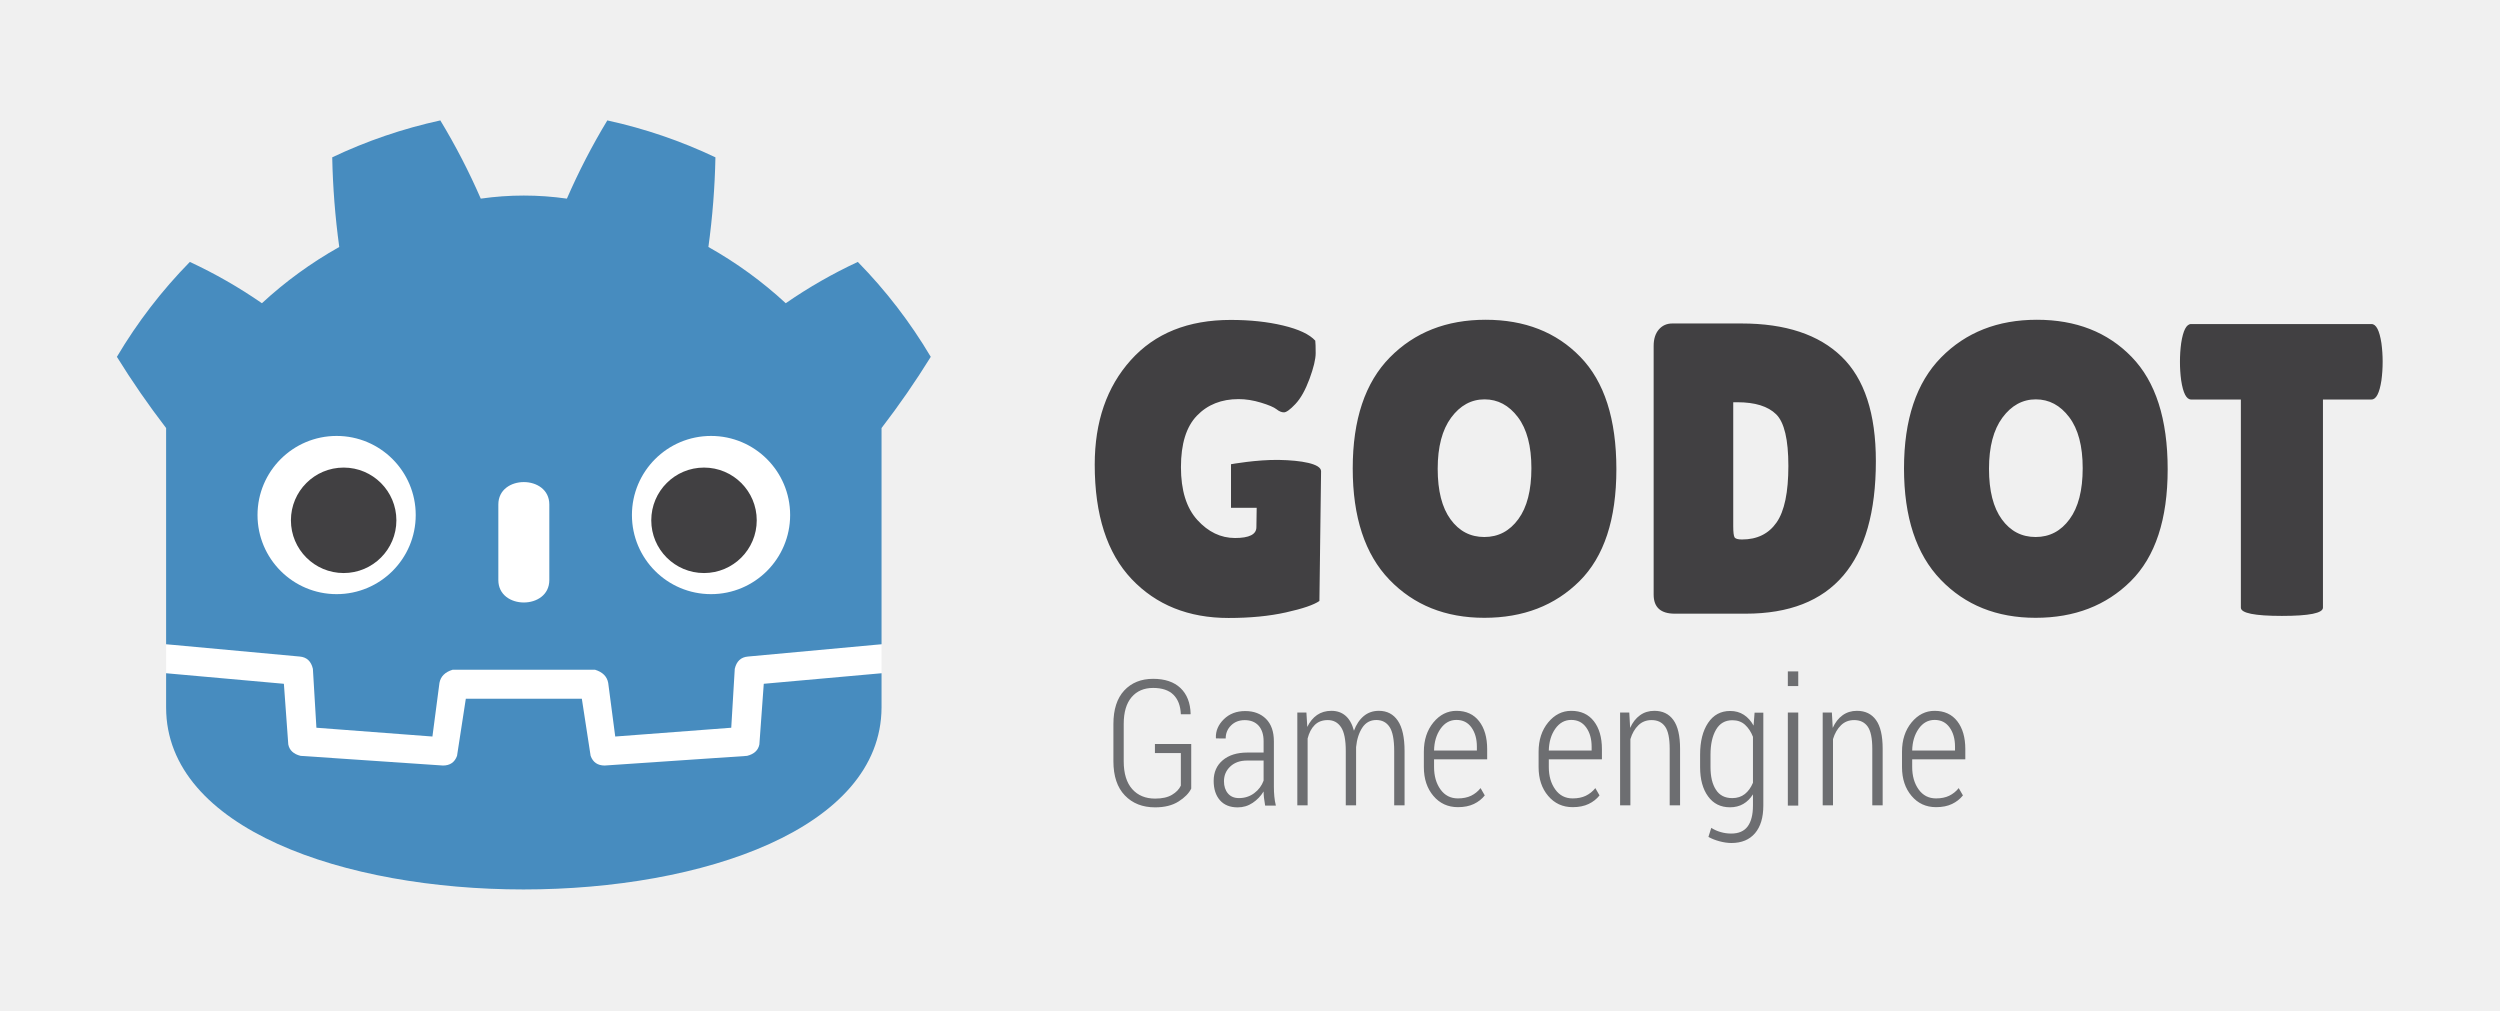
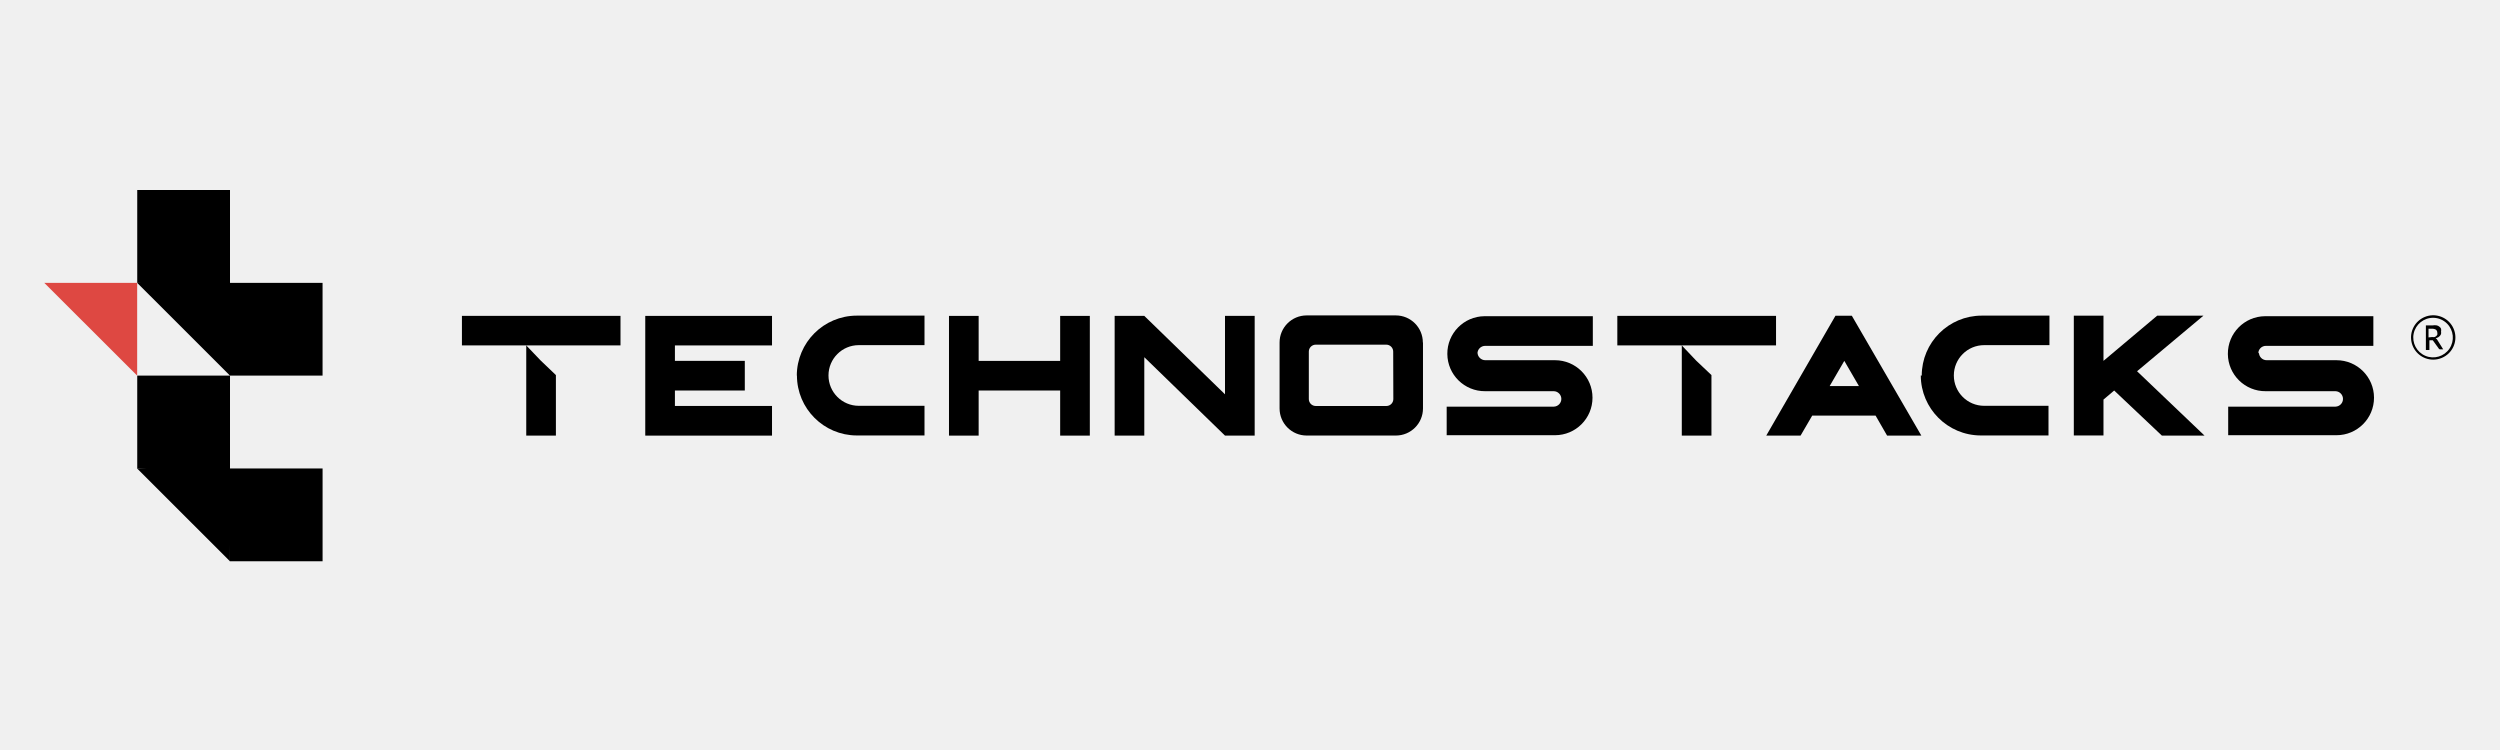
- <svg xmlns="http://www.w3.org/2000/svg" width="1024" height="414">
-   <path fill="#414042" d="M523.82 188.382c-9.142-.142-19.603 1.764-19.603 1.764v17.842h10.52l-.117 7.953c0 2.946-2.92 4.427-8.747 4.427-5.831 0-10.982-2.47-15.45-7.395-4.48-4.932-6.708-12.141-6.708-21.64 0-9.519 2.176-16.537 6.536-21.065 4.35-4.524 10.05-6.794 17.064-6.794 2.946 0 5.996.476 9.168 1.445 3.174.962 5.293 1.863 6.375 2.707 1.072.867 2.09 1.277 3.056 1.277.96 0 2.513-1.122 4.66-3.392 2.153-2.263 4.082-5.693 5.782-10.267 1.694-4.598 2.543-8.122 2.543-10.621 0-2.48-.054-4.19-.164-5.092-2.379-2.603-6.767-4.666-13.168-6.2-6.39-1.53-13.552-2.289-21.476-2.289-17.438 0-31.073 5.49-40.92 16.47-9.855 10.982-14.773 25.24-14.773 42.79 0 20.607 5.035 36.227 15.103 46.868 10.085 10.64 23.327 15.953 39.743 15.953 8.827 0 16.664-.76 23.51-2.289 6.853-1.523 11.41-3.088 13.676-4.67l.68-53.137c0-3.087-8.149-4.488-17.29-4.645m84.247-24.804c-5.431 0-9.98 2.496-13.671 7.47-3.672 4.98-5.517 11.969-5.517 20.963 0 9.013 1.754 15.914 5.27 20.722 3.508 4.823 8.117 7.225 13.835 7.225 5.715 0 10.358-2.432 13.924-7.313q5.351-7.293 5.353-20.884c0-9.054-1.846-16.023-5.524-20.89q-5.51-7.292-13.67-7.293m-.083 89.477c-15.9 0-28.868-5.203-38.89-15.61q-15.016-15.624-15.017-45.592c0-19.992 5.063-35.128 15.191-45.435 10.131-10.293 23.209-15.444 39.228-15.444 16.016 0 28.954 5.058 38.795 15.204 9.858 10.126 14.778 25.477 14.778 46.009 0 20.546-5.034 35.828-15.114 45.856-10.08 10.008-23.062 15.012-38.971 15.012m101.95-88.298v50.788c0 2.37.176 3.866.515 4.493.337.624 1.358.937 3.052.937 6.232 0 10.954-2.328 14.181-6.97 3.235-4.636 4.835-12.356 4.835-23.168 0-10.817-1.674-17.865-5-21.139-3.344-3.283-8.64-4.94-15.884-4.94zm-32.599 78.798V141.681c0-2.832.704-5.067 2.126-6.724 1.413-1.632 3.25-2.461 5.521-2.461h28.357c17.994 0 31.664 4.54 40.994 13.597 9.347 9.054 14.02 23.31 14.02 42.784 0 41.66-17.778 62.486-53.326 62.486h-29.03c-5.769 0-8.662-2.597-8.662-7.808m156.544-79.977c-5.432 0-9.994 2.496-13.678 7.47q-5.507 7.471-5.508 20.963c0 9.013 1.758 15.914 5.262 20.722 3.505 4.823 8.119 7.225 13.837 7.225 5.717 0 10.363-2.432 13.924-7.313q5.354-7.293 5.355-20.884c0-9.054-1.843-16.023-5.522-20.89-3.68-4.861-8.23-7.293-13.67-7.293m-.087 89.477q-23.86 0-38.88-15.61-15.03-15.624-15.03-45.592c0-19.992 5.065-35.128 15.191-45.435 10.139-10.293 23.209-15.444 39.233-15.444 16.02 0 28.946 5.058 38.8 15.204 9.85 10.126 14.772 25.477 14.772 46.009 0 20.546-5.037 35.828-15.115 45.856-10.076 10.008-23.07 15.012-38.971 15.012m117.69-4.17c0 2.251-5.597 3.392-16.809 3.392-11.202 0-16.815-1.141-16.815-3.392v-85.248h-20.371c-1.928 0-3.286-2.597-4.077-7.818a56 56 0 0 1-.501-7.636c0-2.592.162-5.146.501-7.636.79-5.205 2.15-7.823 4.077-7.823h73.864c1.924 0 3.277 2.617 4.078 7.823.333 2.49.505 5.043.505 7.636 0 2.608-.172 5.152-.505 7.637-.8 5.22-2.154 7.817-4.078 7.817h-19.87z" />
-   <path fill="#6d6e71" d="M487.93 322.997c-.94 1.926-2.664 3.691-5.188 5.289-2.52 1.607-5.722 2.406-9.611 2.406-5.132 0-9.259-1.617-12.394-4.887-3.122-3.243-4.686-7.92-4.686-14.022V296.57c0-5.97 1.473-10.548 4.431-13.743 2.95-3.17 6.903-4.78 11.84-4.78 4.824 0 8.564 1.27 11.212 3.781 2.639 2.519 4.025 6.038 4.146 10.532l-.066.2h-3.94c-.14-3.443-1.14-6.101-3.022-7.979-1.871-1.861-4.655-2.803-8.33-2.803-3.72 0-6.668 1.259-8.823 3.785-2.15 2.518-3.224 6.17-3.224 10.968v15.301q.001 7.462 3.476 11.382c2.316 2.592 5.438 3.892 9.38 3.892 2.876 0 5.19-.51 6.92-1.554 1.738-1.028 2.942-2.285 3.624-3.775V308.45h-10.618v-3.704h14.873zm19.557 3.902c2.336 0 4.416-.661 6.232-2.01 1.82-1.353 3.096-3.063 3.852-5.146v-8.224h-6.756q-4.31 0-6.896 2.442c-1.726 1.617-2.581 3.637-2.581 6.037 0 2.03.534 3.696 1.616 4.981 1.08 1.289 2.59 1.92 4.533 1.92m10.715 3.068a99 99 0 0 1-.48-3.225 22 22 0 0 1-.15-2.562 14.9 14.9 0 0 1-4.483 4.675c-1.836 1.236-3.878 1.848-6.128 1.848-3.147 0-5.567-.975-7.28-2.927-1.702-1.96-2.563-4.6-2.563-7.936 0-3.523 1.237-6.35 3.72-8.448 2.48-2.098 5.85-3.147 10.09-3.147h6.643v-4.672c0-2.686-.686-4.802-2.032-6.331-1.375-1.51-3.264-2.275-5.701-2.275-2.268 0-4.139.722-5.608 2.182-1.463 1.45-2.19 3.224-2.19 5.337l-3.944-.035-.07-.206c-.11-2.866.973-5.4 3.261-7.646 2.279-2.24 5.203-3.352 8.761-3.352 3.517 0 6.347 1.069 8.509 3.2q3.224 3.227 3.226 9.21v18.645c0 1.358.064 2.677.183 3.936a25 25 0 0 0 .627 3.729zm16.905-38.108.36 5.9c1-2.112 2.339-3.739 3.998-4.896q2.498-1.711 5.874-1.711c2.296 0 4.232.668 5.794 2.02 1.562 1.347 2.714 3.387 3.446 6.127.938-2.529 2.264-4.528 3.986-5.975 1.722-1.45 3.812-2.172 6.23-2.172 3.335 0 5.923 1.35 7.755 4.05 1.841 2.705 2.759 6.856 2.759 12.464v22.207h-4.246v-22.28c0-4.663-.645-7.946-1.9-9.834-1.261-1.89-3.071-2.842-5.41-2.842-2.462 0-4.384 1.04-5.767 3.152-1.375 2.112-2.223 4.754-2.531 7.945v23.86h-4.224v-22.258c0-4.554-.639-7.812-1.945-9.759-1.299-1.946-3.107-2.912-5.427-2.912-2.218 0-4.013.677-5.358 2.02-1.353 1.349-2.315 3.195-2.899 5.538v27.369h-4.22v-38.014zm61.457 3.021q-3.966 0-6.517 3.613c-1.705 2.415-2.585 5.392-2.656 8.938h17.537v-1.626c0-3.137-.736-5.75-2.21-7.822-1.482-2.075-3.53-3.103-6.154-3.103m.598 35.735c-4.099 0-7.451-1.543-10.055-4.621q-3.895-4.61-3.896-11.793v-6.313c0-4.798 1.303-8.798 3.912-11.979 2.616-3.167 5.758-4.75 9.441-4.75 3.983 0 7.068 1.413 9.27 4.246q3.313 4.257 3.312 11.434v4.171H587.39v3.162c0 3.68.882 6.744 2.635 9.19 1.757 2.45 4.144 3.666 7.136 3.666 2.077 0 3.888-.367 5.396-1.089a11.1 11.1 0 0 0 3.877-3.132l1.728 2.99c-1.148 1.456-2.634 2.633-4.45 3.505-1.811.868-4 1.312-6.551 1.312m46.411-35.734q-3.976 0-6.528 3.613-2.54 3.62-2.652 8.938h17.54v-1.626c0-3.137-.733-5.75-2.216-7.822-1.475-2.075-3.52-3.103-6.144-3.103m.593 35.735c-4.1 0-7.446-1.543-10.045-4.621q-3.91-4.61-3.91-11.793v-6.313c0-4.798 1.309-8.798 3.913-11.979 2.623-3.167 5.766-4.75 9.45-4.75 3.975 0 7.072 1.413 9.27 4.246 2.2 2.837 3.304 6.65 3.304 11.434v4.171h-21.755v3.162q0 5.52 2.647 9.19c1.747 2.45 4.124 3.666 7.125 3.666 2.087 0 3.888-.367 5.392-1.089a11.2 11.2 0 0 0 3.894-3.132l1.717 2.99c-1.15 1.456-2.633 2.633-4.451 3.505-1.81.868-3.997 1.312-6.55 1.312m23.189-38.755.345 6.284c1.014-2.23 2.353-3.962 4.034-5.166 1.667-1.21 3.63-1.824 5.887-1.824 3.396 0 5.998 1.256 7.804 3.78 1.826 2.518 2.73 6.434 2.73 11.749v23.191h-4.249V306.72c0-4.343-.636-7.377-1.9-9.137-1.258-1.76-3.107-2.636-5.513-2.636-2.158 0-3.968.701-5.419 2.126-1.457 1.412-2.543 3.294-3.267 5.666v27.134h-4.219V291.86zm33.27 22.395c0 3.858.73 6.926 2.213 9.208 1.465 2.304 3.695 3.443 6.671 3.443 2.04 0 3.757-.544 5.167-1.657 1.405-1.113 2.514-2.662 3.336-4.627V301.79c-.79-2.025-1.874-3.66-3.244-4.92-1.368-1.24-3.102-1.863-5.186-1.863-2.97 0-5.216 1.294-6.708 3.891-1.502 2.603-2.25 5.995-2.25 10.161zm-4.262-5.195c0-5.386 1.088-9.714 3.274-12.975 2.169-3.245 5.187-4.871 9.03-4.871 2.134 0 4.007.52 5.607 1.564 1.603 1.024 2.928 2.523 3.992 4.43l.412-5.287h3.581v38.048c0 4.871-1.13 8.646-3.4 11.317-2.271 2.66-5.499 4.009-9.666 4.009-1.5 0-3.11-.235-4.832-.691-1.724-.456-3.252-1.054-4.59-1.805l1.168-3.704a14.1 14.1 0 0 0 3.831 1.716 15.2 15.2 0 0 0 4.352.616q4.536-.001 6.71-2.905c1.452-1.961 2.18-4.798 2.18-8.553v-4.597c-1.079 1.71-2.402 3.024-3.97 3.93-1.563.912-3.39 1.368-5.448 1.368-3.818 0-6.814-1.496-8.976-4.486-2.167-2.983-3.255-6.965-3.255-11.93zm40.2 20.916h-4.266V291.86h4.266zm0-48.968h-4.266v-6.005h4.266zm13.774 10.852.346 6.284c1.016-2.23 2.35-3.962 4.027-5.166 1.677-1.21 3.643-1.824 5.89-1.824 3.397 0 6.01 1.256 7.82 3.78 1.821 2.518 2.717 6.434 2.717 11.749v23.191h-4.248V306.72c0-4.343-.635-7.377-1.897-9.137-1.268-1.76-3.103-2.636-5.517-2.636-2.157 0-3.962.701-5.412 2.126-1.455 1.412-2.545 3.294-3.266 5.666v27.134h-4.224V291.86zm42.074 3.021q-3.978 0-6.518 3.613-2.547 3.62-2.66 8.938h17.54v-1.626c0-3.137-.731-5.75-2.21-7.822-1.476-2.075-3.525-3.103-6.152-3.103m.602 35.735c-4.11 0-7.456-1.543-10.048-4.621q-3.903-4.61-3.903-11.793v-6.313c0-4.798 1.302-8.798 3.91-11.979q3.924-4.75 9.439-4.75c3.978 0 7.077 1.413 9.283 4.246 2.197 2.837 3.3 6.65 3.3 11.434v4.171h-21.76v3.162c0 3.68.887 6.744 2.642 9.19 1.754 2.45 4.133 3.666 7.137 3.666 2.08 0 3.88-.367 5.382-1.089a11.16 11.16 0 0 0 3.897-3.132l1.725 2.99c-1.156 1.456-2.64 2.633-4.454 3.505-1.81.868-3.998 1.312-6.55 1.312" />
-   <g fill="#fff" transform="matrix(.36 0 0 .36 30.24 21.6)">
-     <path d="M105 673v33q407 354 814 0v-33z" />
-     <path fill="#478cbf" d="m105 673 152 14q12 1 15 14l4 67 132 10 8-61q2-11 15-15h162q13 4 15 15l8 61 132-10 4-67q3-13 15-14l152-14V427q30-39 56-81-35-59-83-108-43 20-82 47-40-37-88-64 7-51 8-102-59-28-123-42-26 43-46 89-49-7-98 0-20-46-46-89-64 14-123 42 1 51 8 102-48 27-88 64-39-27-82-47-48 49-83 108 26 42 56 81zm0 33v39c0 276 813 276 814 0v-39l-134 12-5 69q-2 10-14 13l-162 11q-12 0-16-11l-10-65H446l-10 65q-4 11-16 11l-162-11q-12-3-14-13l-5-69z" />
-     <path d="M483 600c0 34 58 34 58 0v-86c0-34-58-34-58 0z" />
-     <circle cx="725" cy="526" r="90" />
-     <circle cx="299" cy="526" r="90" />
-   </g>
-   <g fill="#414042" transform="matrix(.36 0 0 .36 30.24 21.6)">
-     <circle cx="307" cy="532" r="60" />
-     <circle cx="717" cy="532" r="60" />
-   </g>
+ <svg xmlns="http://www.w3.org/2000/svg" id="Layer_1" data-name="Layer 1" viewBox="0 0 2000 600">
+   <path d="M1293.86,252.72v23.62h51.57v72.15h23.73V300.06l-12.25-11.59-11.48-12.13h75.4V252.72Z" />
+   <path d="M539.93,276.34v12.35h55.91v23.72H539.93v12.35h77.68v23.73H516.21V252.72h101.4v23.62Z" />
+   <path d="M637.44,300.5a48.09,48.09,0,0,1,48-48H739.6v23.61H687.06a24.27,24.27,0,0,0,0,48.54H739.6v23.72H685.43a48,48,0,0,1-47.88-48Z" />
+   <path d="M871.86,252.72v95.77H848.13V312.41H782.92v36.08H759.19V252.72h23.73v36h65.21v-36Z" />
+   <path d="M1003.74,252.72v95.77H980l-64.56-62.73v62.73H891.72V252.72h23.73L980,315.45V252.72Z" />
+   <path d="M1138.39,274v52.76a21.68,21.68,0,0,1-21.67,21.67h-71.39a21.68,21.68,0,0,1-21.67-21.67V274a21.68,21.68,0,0,1,21.67-21.67h71.29A21.66,21.66,0,0,1,1138.28,274m-23.72,7.26a5.55,5.55,0,0,0-5.42-5.53h-56.55a5.53,5.53,0,0,0-5.53,5.53v38a5.53,5.53,0,0,0,5.53,5.53h56.66a5.55,5.55,0,0,0,5.42-5.53Z" />
+   <path d="M1182,282a6.25,6.25,0,0,0,1.83,4.33,6.35,6.35,0,0,0,4.35,1.84H1244a30,30,0,0,1,0,60h-86.66V325.31h85.8a6.18,6.18,0,0,0,0-12.35h-55a30,30,0,1,1-.55-60h86.67v23.73h-86.12a6.16,6.16,0,0,0-6.18,6.17" />
+   <path d="M1807.14,282a6.18,6.18,0,0,0,6.18,6.17h55.89a30,30,0,1,1,0,60h-86.66V325.31h85.91a6.18,6.18,0,0,0,0-12.35h-55.9a30,30,0,1,1-.54-60h86.66v23.73h-85.91a5.84,5.84,0,0,0-2.37.44,6.11,6.11,0,0,0-2,1.33,6.1,6.1,0,0,0-1.77,4.4" />
+   <path d="M1537.08,348.49h-27.4l-9.21-16h-50.7l-9.32,16H1413l55.36-95.88h13.11Zm-49.94-39.65-11.7-20.15-11.7,20.15Z" />
+   <path d="M1537.39,300.5a48,48,0,0,1,48-48h54.17v23.61h-52.22a24.27,24.27,0,0,0,0,48.54h51.46v23.72h-54.17a48.11,48.11,0,0,1-48-48Z" />
+   <path d="M1691.34,312.41l-8.56,7.26v28.71h-23.73V252.51h23.73v36.18l43-36.18h37L1709.65,297l53.95,51.46h-34.12Z" />
+   <path d="M369.54,252.72v23.62H421v72.15h23.72V300.06l-12.13-11.59L421,276.34h75.4V252.72Z" />
+   <path d="M184,300.5V226.29H109.75Z" />
+   <path d="M258.05,300.5H183.84l-3.25-74.21h77.46Z" />
+   <path d="M184,228.78l-74.21-2.49V152H184Z" />
+   <path d="M183.94,449V374.81l-74.32-.11Z" />
+   <path d="M258.07,449H183.86l-3.58-74.21h77.79Z" />
+   <path d="M184,378.6l-74.21-3.79V300.49H184Z" />
+   <path d="M109.73,300.5V226.29H35.42Z" fill="#de4842" />
+   <path d="M1954.57,279.48h-2.49a1.16,1.16,0,0,1-.65-.15,1.25,1.25,0,0,1-.44-.5l-4.76-6.61h-2.71V280h-2.82V260.3h5.53a9.2,9.2,0,0,1,3.14,0,4.6,4.6,0,0,1,2.17,1.08,3.22,3.22,0,0,1,1.3,1.63,5,5,0,0,1,0,2.17,6.37,6.37,0,0,1,0,1.95,4.23,4.23,0,0,1-.87,1.51,7,7,0,0,1-1.41,1.19,7.74,7.74,0,0,1-2,.76l1,.87Zm-8.88-9.86a5.33,5.33,0,0,0,2,0,4,4,0,0,0,2.16-1.84,3.54,3.54,0,0,0,0-1.52,3.07,3.07,0,0,0-.26-1.37,3.13,3.13,0,0,0-.82-1.12,5.52,5.52,0,0,0-3.25-.76h-2.7v6.93Z" />
+   <path d="M1946.57,287.72a17.75,17.75,0,1,1,12.56-5.2A17.86,17.86,0,0,1,1946.57,287.72Zm0-33.48a15.83,15.83,0,1,0,11.07,4.64A15.73,15.73,0,0,0,1946.57,254.24Z" />
</svg>
